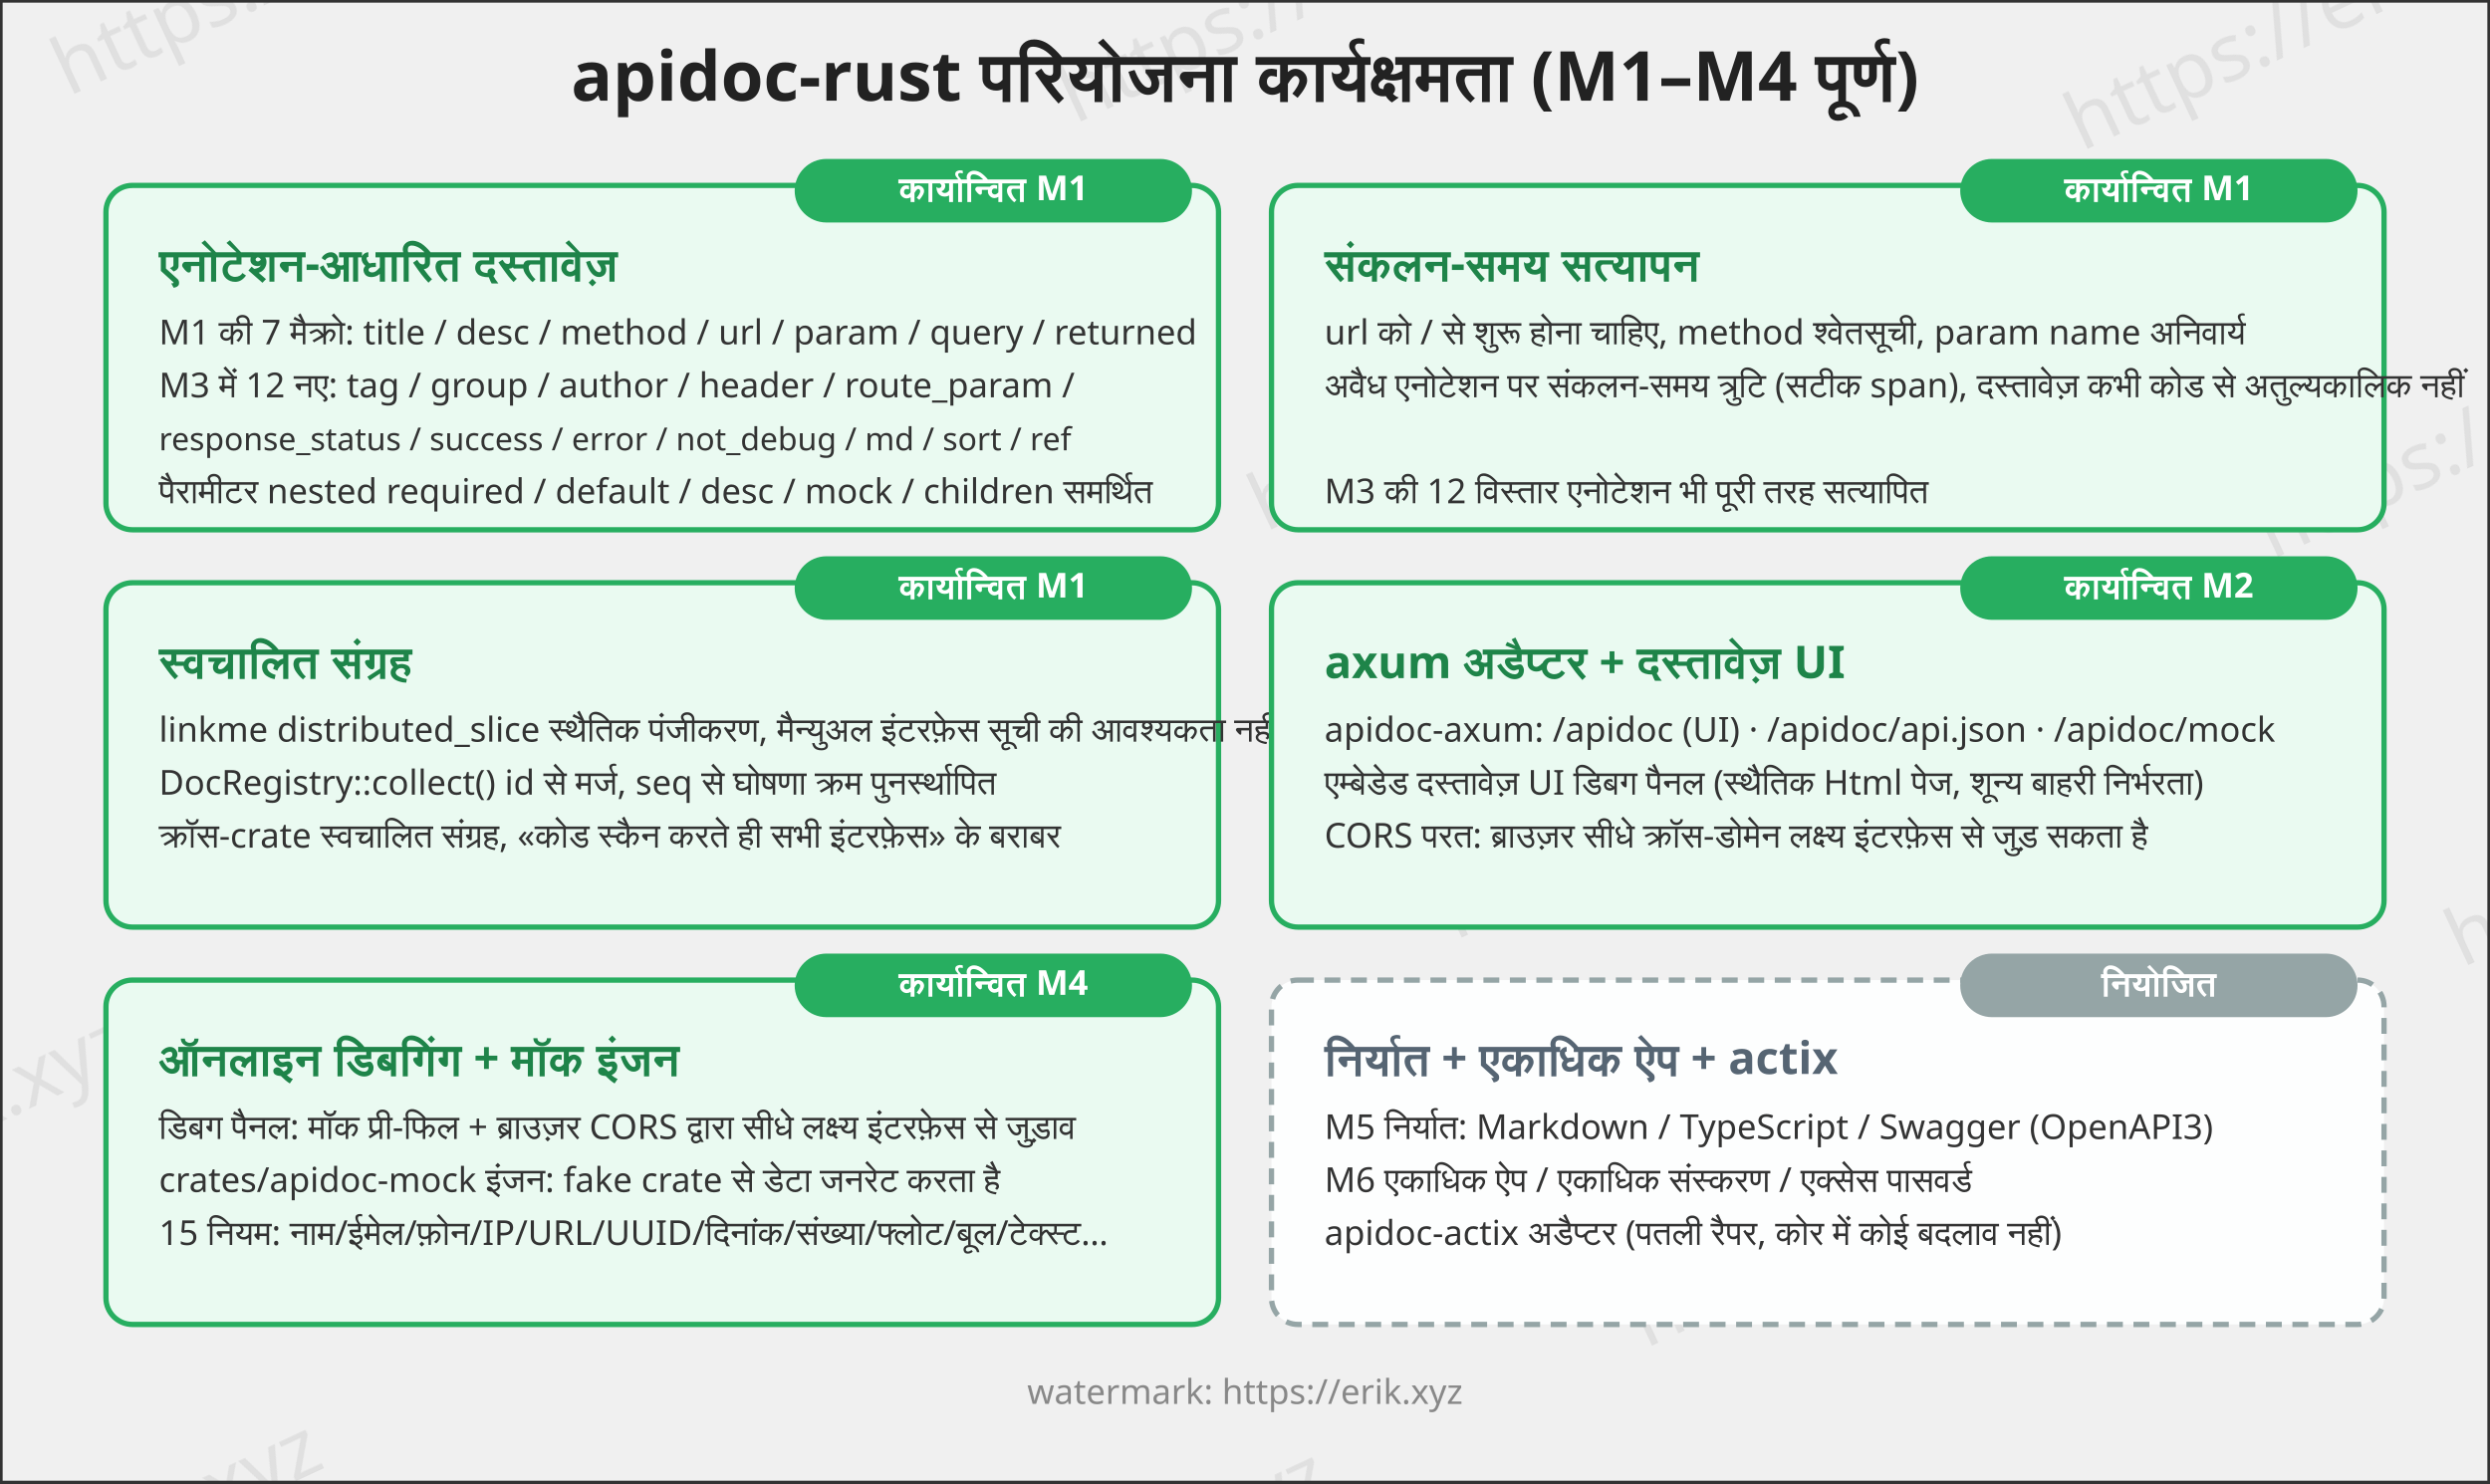
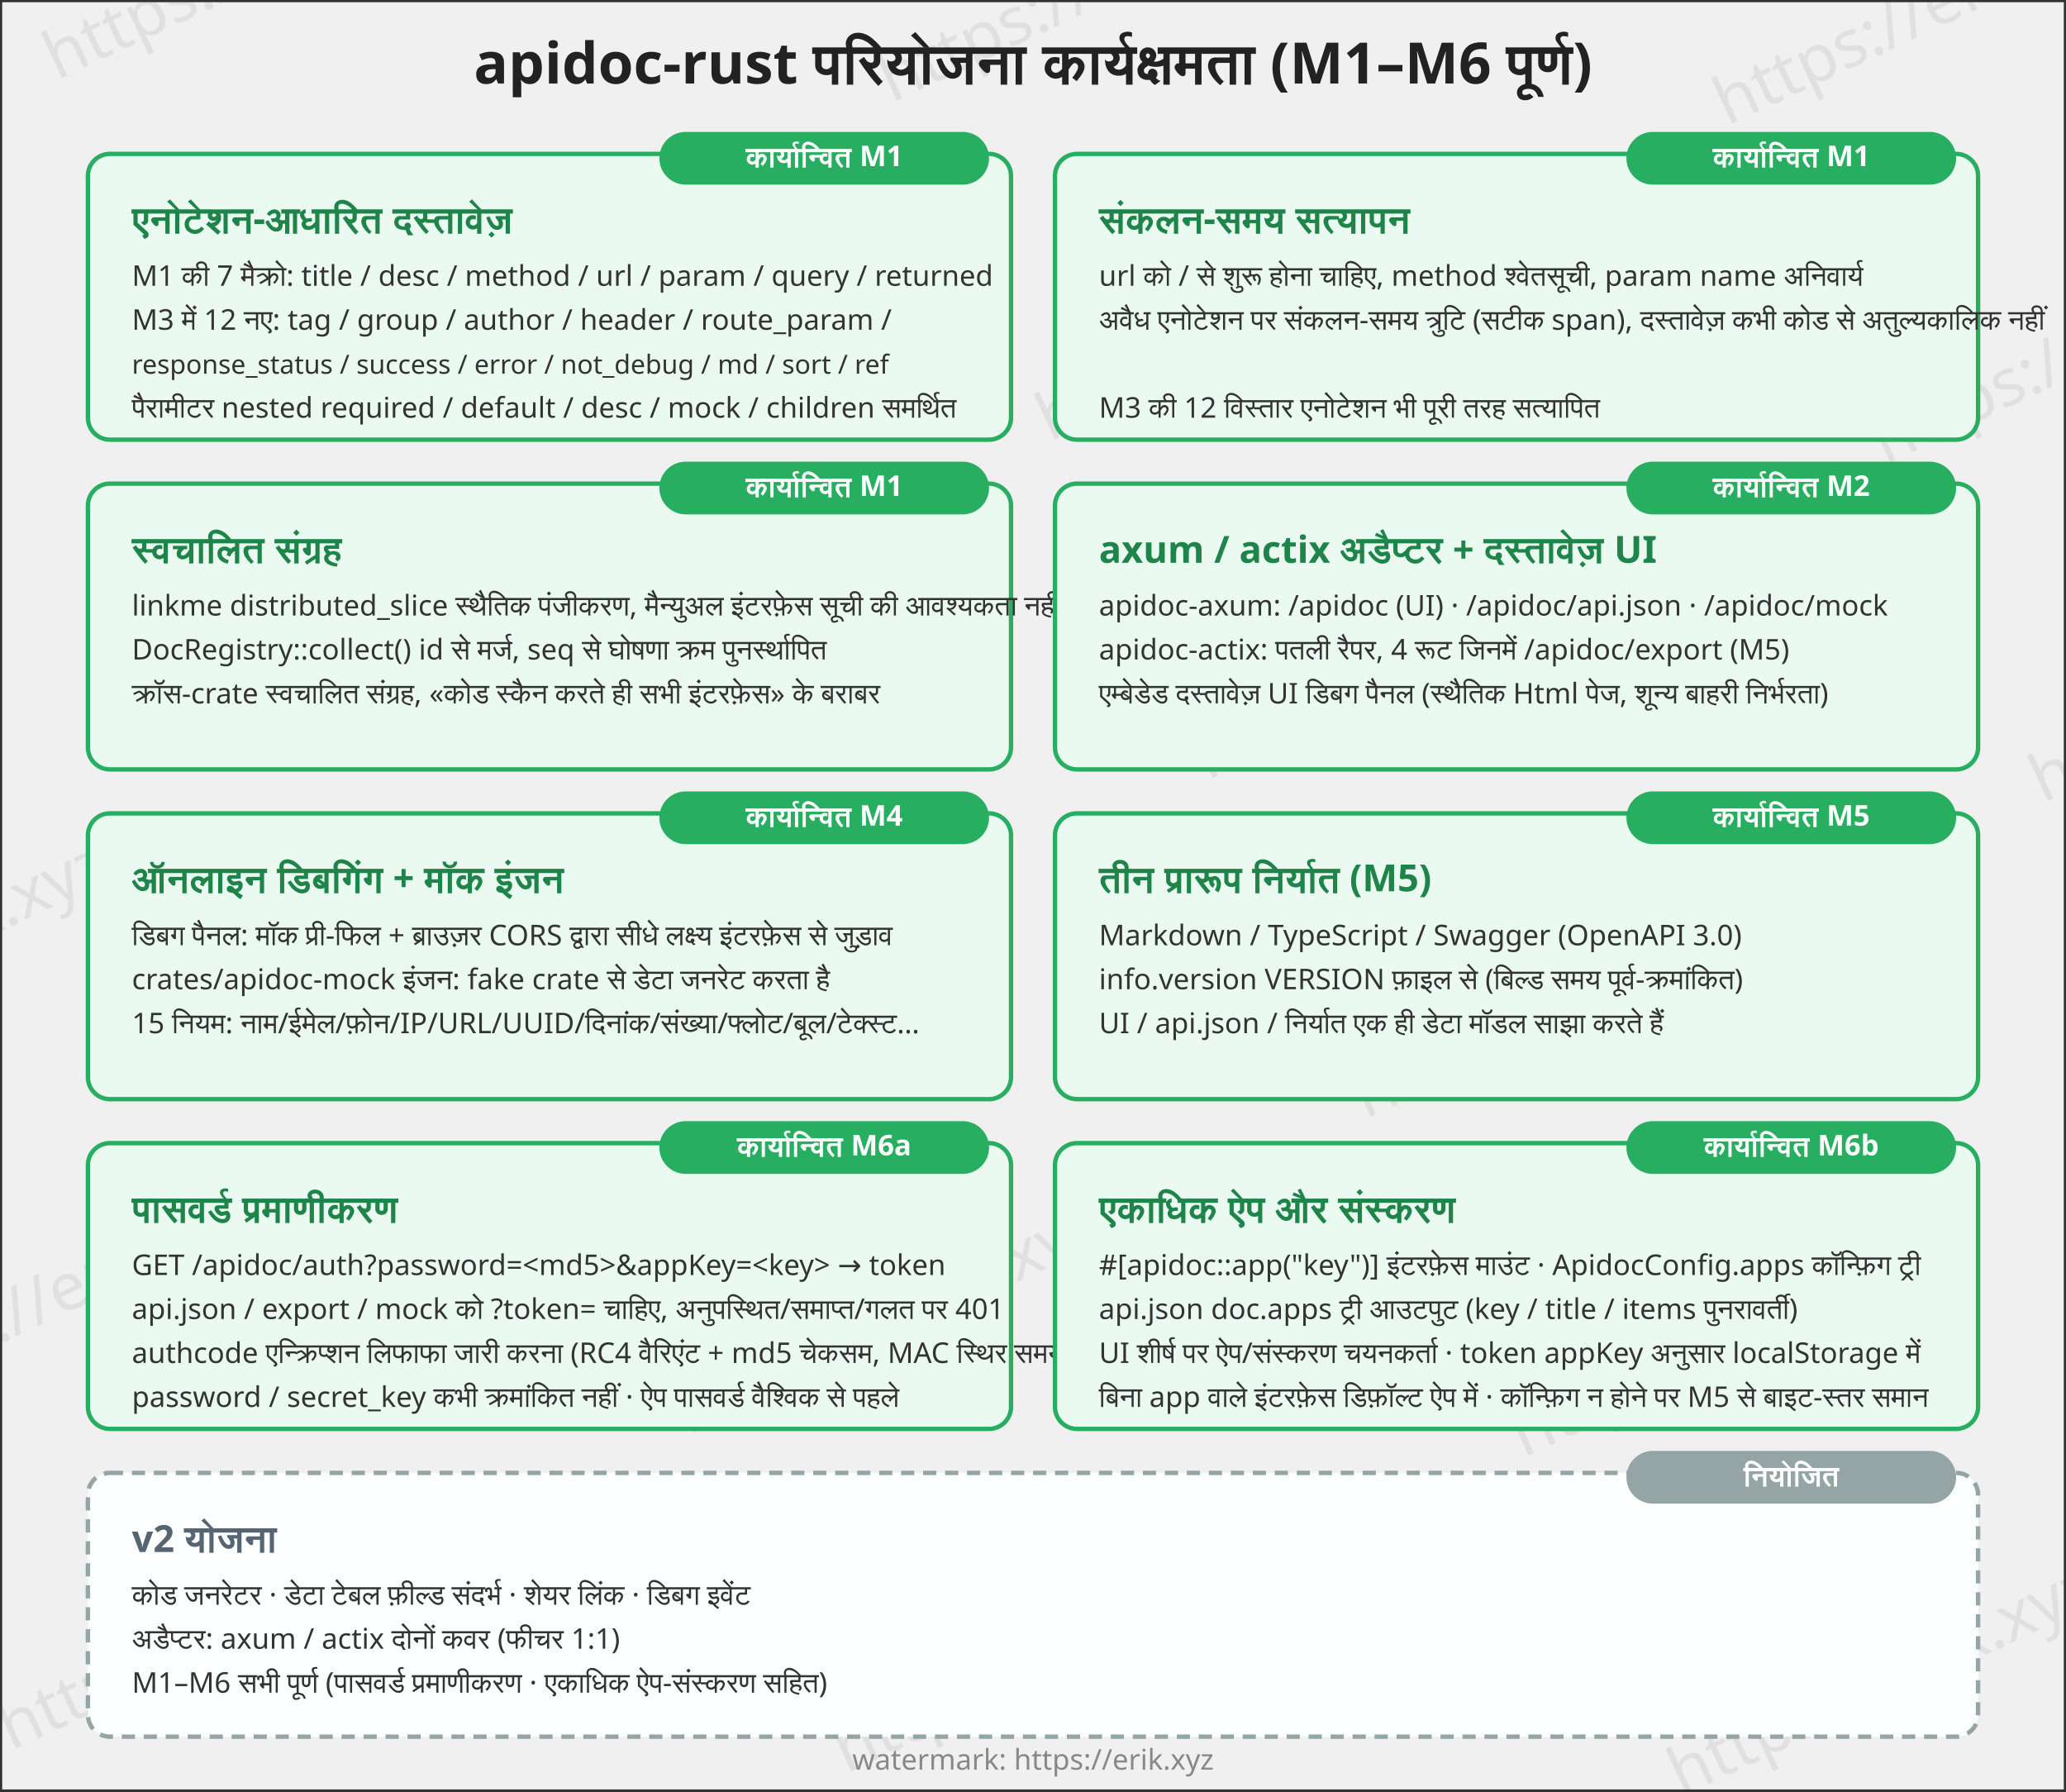
- <svg xmlns="http://www.w3.org/2000/svg" viewBox="0 0 940 560" font-family="sans-serif">
+ <svg xmlns="http://www.w3.org/2000/svg" viewBox="0 0 940 815" font-family="sans-serif">
  <defs>
    <pattern id="wm" width="340" height="170" patternUnits="userSpaceOnUse" patternTransform="rotate(-25)">
      <text x="8" y="44" font-size="30" fill="#888888" opacity="0.15">https://erik.xyz</text>
    </pattern>
  </defs>
-   <rect width="940" height="560" fill="url(#wm)" />
-   <rect x="0" y="0" width="940" height="560" fill="none" stroke="#333" stroke-width="2" />
-   <text x="470" y="38" text-anchor="middle" font-size="26" font-weight="bold" fill="#222">apidoc-rust परियोजना कार्यक्षमता (M1–M4 पूर्ण)</text>
+   <rect width="940" height="815" fill="url(#wm)" />
+   <rect x="0" y="0" width="940" height="815" fill="none" stroke="#333" stroke-width="2" />
+   <text x="470" y="38" text-anchor="middle" font-size="26" font-weight="bold" fill="#222">apidoc-rust परियोजना कार्यक्षमता (M1–M6 पूर्ण)</text>
  <rect x="40" y="70" width="420" height="130" rx="10" fill="#eafaf1" stroke="#27ae60" stroke-width="2" />
  <rect x="300" y="60" width="150" height="24" rx="12" fill="#27ae60" />
  <text x="375" y="76" text-anchor="middle" font-size="13" fill="#fff" font-weight="bold">कार्यान्वित M1</text>
  <text x="60" y="106" font-size="17" font-weight="bold" fill="#1e8449">एनोटेशन-आधारित दस्तावेज़</text>
  <text x="60" y="130" font-size="13" fill="#333">M1 की 7 मैक्रो: title / desc / method / url / param / query / returned</text>
  <text x="60" y="150" font-size="13" fill="#333">M3 में 12 नए: tag / group / author / header / route_param /</text>
  <text x="60" y="170" font-size="12" fill="#333">response_status / success / error / not_debug / md / sort / ref</text>
  <text x="60" y="190" font-size="13" fill="#333">पैरामीटर nested required / default / desc / mock / children समर्थित</text>
  <rect x="480" y="70" width="420" height="130" rx="10" fill="#eafaf1" stroke="#27ae60" stroke-width="2" />
  <rect x="740" y="60" width="150" height="24" rx="12" fill="#27ae60" />
  <text x="815" y="76" text-anchor="middle" font-size="13" fill="#fff" font-weight="bold">कार्यान्वित M1</text>
  <text x="500" y="106" font-size="17" font-weight="bold" fill="#1e8449">संकलन-समय सत्यापन</text>
  <text x="500" y="130" font-size="13" fill="#333">url को / से शुरू होना चाहिए, method श्वेतसूची, param name अनिवार्य</text>
  <text x="500" y="150" font-size="13" fill="#333">अवैध एनोटेशन पर संकलन-समय त्रुटि (सटीक span), दस्तावेज़ कभी कोड से अतुल्यकालिक नहीं</text>
  <text x="500" y="190" font-size="13" fill="#333">M3 की 12 विस्तार एनोटेशन भी पूरी तरह सत्यापित</text>
  <rect x="40" y="220" width="420" height="130" rx="10" fill="#eafaf1" stroke="#27ae60" stroke-width="2" />
  <rect x="300" y="210" width="150" height="24" rx="12" fill="#27ae60" />
  <text x="375" y="226" text-anchor="middle" font-size="13" fill="#fff" font-weight="bold">कार्यान्वित M1</text>
  <text x="60" y="256" font-size="17" font-weight="bold" fill="#1e8449">स्वचालित संग्रह</text>
  <text x="60" y="280" font-size="13" fill="#333">linkme distributed_slice स्थैतिक पंजीकरण, मैन्युअल इंटरफ़ेस सूची की आवश्यकता नहीं</text>
  <text x="60" y="300" font-size="13" fill="#333">DocRegistry::collect() id से मर्ज, seq से घोषणा क्रम पुनर्स्थापित</text>
  <text x="60" y="320" font-size="13" fill="#333">क्रॉस-crate स्वचालित संग्रह, «कोड स्कैन करते ही सभी इंटरफ़ेस» के बराबर</text>
  <rect x="480" y="220" width="420" height="130" rx="10" fill="#eafaf1" stroke="#27ae60" stroke-width="2" />
  <rect x="740" y="210" width="150" height="24" rx="12" fill="#27ae60" />
  <text x="815" y="226" text-anchor="middle" font-size="13" fill="#fff" font-weight="bold">कार्यान्वित M2</text>
-   <text x="500" y="256" font-size="17" font-weight="bold" fill="#1e8449">axum अडैप्टर + दस्तावेज़ UI</text>
+   <text x="500" y="256" font-size="17" font-weight="bold" fill="#1e8449">axum / actix अडैप्टर + दस्तावेज़ UI</text>
  <text x="500" y="280" font-size="13" fill="#333">apidoc-axum: /apidoc (UI) · /apidoc/api.json · /apidoc/mock</text>
-   <text x="500" y="300" font-size="13" fill="#333">एम्बेडेड दस्तावेज़ UI डिबग पैनल (स्थैतिक Html पेज, शून्य बाहरी निर्भरता)</text>
-   <text x="500" y="320" font-size="13" fill="#333">CORS परत: ब्राउज़र सीधे क्रॉस-डोमेन लक्ष्य इंटरफ़ेस से जुड़ सकता है</text>
+   <text x="500" y="300" font-size="13" fill="#333">apidoc-actix: पतली रैपर, 4 रूट जिनमें /apidoc/export (M5)</text>
+   <text x="500" y="320" font-size="13" fill="#333">एम्बेडेड दस्तावेज़ UI डिबग पैनल (स्थैतिक Html पेज, शून्य बाहरी निर्भरता)</text>
  <rect x="40" y="370" width="420" height="130" rx="10" fill="#eafaf1" stroke="#27ae60" stroke-width="2" />
  <rect x="300" y="360" width="150" height="24" rx="12" fill="#27ae60" />
  <text x="375" y="376" text-anchor="middle" font-size="13" fill="#fff" font-weight="bold">कार्यान्वित M4</text>
  <text x="60" y="406" font-size="17" font-weight="bold" fill="#1e8449">ऑनलाइन डिबगिंग + मॉक इंजन</text>
  <text x="60" y="430" font-size="13" fill="#333">डिबग पैनल: मॉक प्री-फिल + ब्राउज़र CORS द्वारा सीधे लक्ष्य इंटरफ़ेस से जुड़ाव</text>
  <text x="60" y="450" font-size="13" fill="#333">crates/apidoc-mock इंजन: fake crate से डेटा जनरेट करता है</text>
  <text x="60" y="470" font-size="13" fill="#333">15 नियम: नाम/ईमेल/फ़ोन/IP/URL/UUID/दिनांक/संख्या/फ्लोट/बूल/टेक्स्ट…</text>
-   <rect x="480" y="370" width="420" height="130" rx="10" fill="#fdfefe" stroke="#95a5a6" stroke-width="2" stroke-dasharray="6 4" />
-   <rect x="740" y="360" width="150" height="24" rx="12" fill="#95a5a6" />
-   <text x="815" y="376" text-anchor="middle" font-size="13" fill="#fff" font-weight="bold">नियोजित</text>
-   <text x="500" y="406" font-size="17" font-weight="bold" fill="#566573">निर्यात + एकाधिक ऐप + actix</text>
-   <text x="500" y="430" font-size="13" fill="#333">M5 निर्यात: Markdown / TypeScript / Swagger (OpenAPI3)</text>
-   <text x="500" y="450" font-size="13" fill="#333">M6 एकाधिक ऐप / एकाधिक संस्करण / एक्सेस पासवर्ड</text>
-   <text x="500" y="470" font-size="13" fill="#333">apidoc-actix अडैप्टर (पतली रैपर, कोर में कोई बदलाव नहीं)</text>
-   <text x="470" y="530" text-anchor="middle" font-size="13" fill="#888">watermark: https://erik.xyz</text>
+   <rect x="480" y="370" width="420" height="130" rx="10" fill="#eafaf1" stroke="#27ae60" stroke-width="2" />
+   <rect x="740" y="360" width="150" height="24" rx="12" fill="#27ae60" />
+   <text x="815" y="376" text-anchor="middle" font-size="13" fill="#fff" font-weight="bold">कार्यान्वित M5</text>
+   <text x="500" y="406" font-size="17" font-weight="bold" fill="#1e8449">तीन प्रारूप निर्यात (M5)</text>
+   <text x="500" y="430" font-size="13" fill="#333">Markdown / TypeScript / Swagger (OpenAPI 3.0)</text>
+   <text x="500" y="450" font-size="13" fill="#333">info.version VERSION फ़ाइल से (बिल्ड समय पूर्व-क्रमांकित)</text>
+   <text x="500" y="470" font-size="13" fill="#333">UI / api.json / निर्यात एक ही डेटा मॉडल साझा करते हैं</text>
+   <rect x="40" y="520" width="420" height="130" rx="10" fill="#eafaf1" stroke="#27ae60" stroke-width="2" />
+   <rect x="300" y="510" width="150" height="24" rx="12" fill="#27ae60" />
+   <text x="375" y="526" text-anchor="middle" font-size="13" fill="#fff" font-weight="bold">कार्यान्वित M6a</text>
+   <text x="60" y="556" font-size="17" font-weight="bold" fill="#1e8449">पासवर्ड प्रमाणीकरण</text>
+   <text x="60" y="580" font-size="13" fill="#333">GET /apidoc/auth?password=&lt;md5&gt;&amp;appKey=&lt;key&gt; → token</text>
+   <text x="60" y="600" font-size="13" fill="#333">api.json / export / mock को ?token= चाहिए, अनुपस्थित/समाप्त/गलत पर 401</text>
+   <text x="60" y="620" font-size="13" fill="#333">authcode एन्क्रिप्शन लिफाफा जारी करना (RC4 वैरिएंट + md5 चेकसम, MAC स्थिर समय)</text>
+   <text x="60" y="640" font-size="13" fill="#333">password / secret_key कभी क्रमांकित नहीं · ऐप पासवर्ड वैश्विक से पहले</text>
+   <rect x="480" y="520" width="420" height="130" rx="10" fill="#eafaf1" stroke="#27ae60" stroke-width="2" />
+   <rect x="740" y="510" width="150" height="24" rx="12" fill="#27ae60" />
+   <text x="815" y="526" text-anchor="middle" font-size="13" fill="#fff" font-weight="bold">कार्यान्वित M6b</text>
+   <text x="500" y="556" font-size="17" font-weight="bold" fill="#1e8449">एकाधिक ऐप और संस्करण</text>
+   <text x="500" y="580" font-size="13" fill="#333">#[apidoc::app("key")] इंटरफ़ेस माउंट · ApidocConfig.apps कॉन्फ़िग ट्री</text>
+   <text x="500" y="600" font-size="13" fill="#333">api.json doc.apps ट्री आउटपुट (key / title / items पुनरावर्ती)</text>
+   <text x="500" y="620" font-size="13" fill="#333">UI शीर्ष पर ऐप/संस्करण चयनकर्ता · token appKey अनुसार localStorage में</text>
+   <text x="500" y="640" font-size="13" fill="#333">बिना app वाले इंटरफ़ेस डिफ़ॉल्ट ऐप में · कॉन्फ़िग न होने पर M5 से बाइट-स्तर समान</text>
+   <rect x="40" y="670" width="860" height="120" rx="10" fill="#fdfefe" stroke="#95a5a6" stroke-width="2" stroke-dasharray="6 4" />
+   <rect x="740" y="660" width="150" height="24" rx="12" fill="#95a5a6" />
+   <text x="815" y="676" text-anchor="middle" font-size="13" fill="#fff" font-weight="bold">नियोजित</text>
+   <text x="60" y="706" font-size="17" font-weight="bold" fill="#566573">v2 योजना</text>
+   <text x="60" y="730" font-size="13" fill="#333">कोड जनरेटर · डेटा टेबल फ़ील्ड संदर्भ · शेयर लिंक · डिबग इवेंट</text>
+   <text x="60" y="750" font-size="13" fill="#333">अडैप्टर: axum / actix दोनों कवर (फीचर 1:1)</text>
+   <text x="60" y="770" font-size="13" fill="#333">M1–M6 सभी पूर्ण (पासवर्ड प्रमाणीकरण · एकाधिक ऐप-संस्करण सहित)</text>
+   <text x="470" y="805" text-anchor="middle" font-size="13" fill="#888">watermark: https://erik.xyz</text>
</svg>
